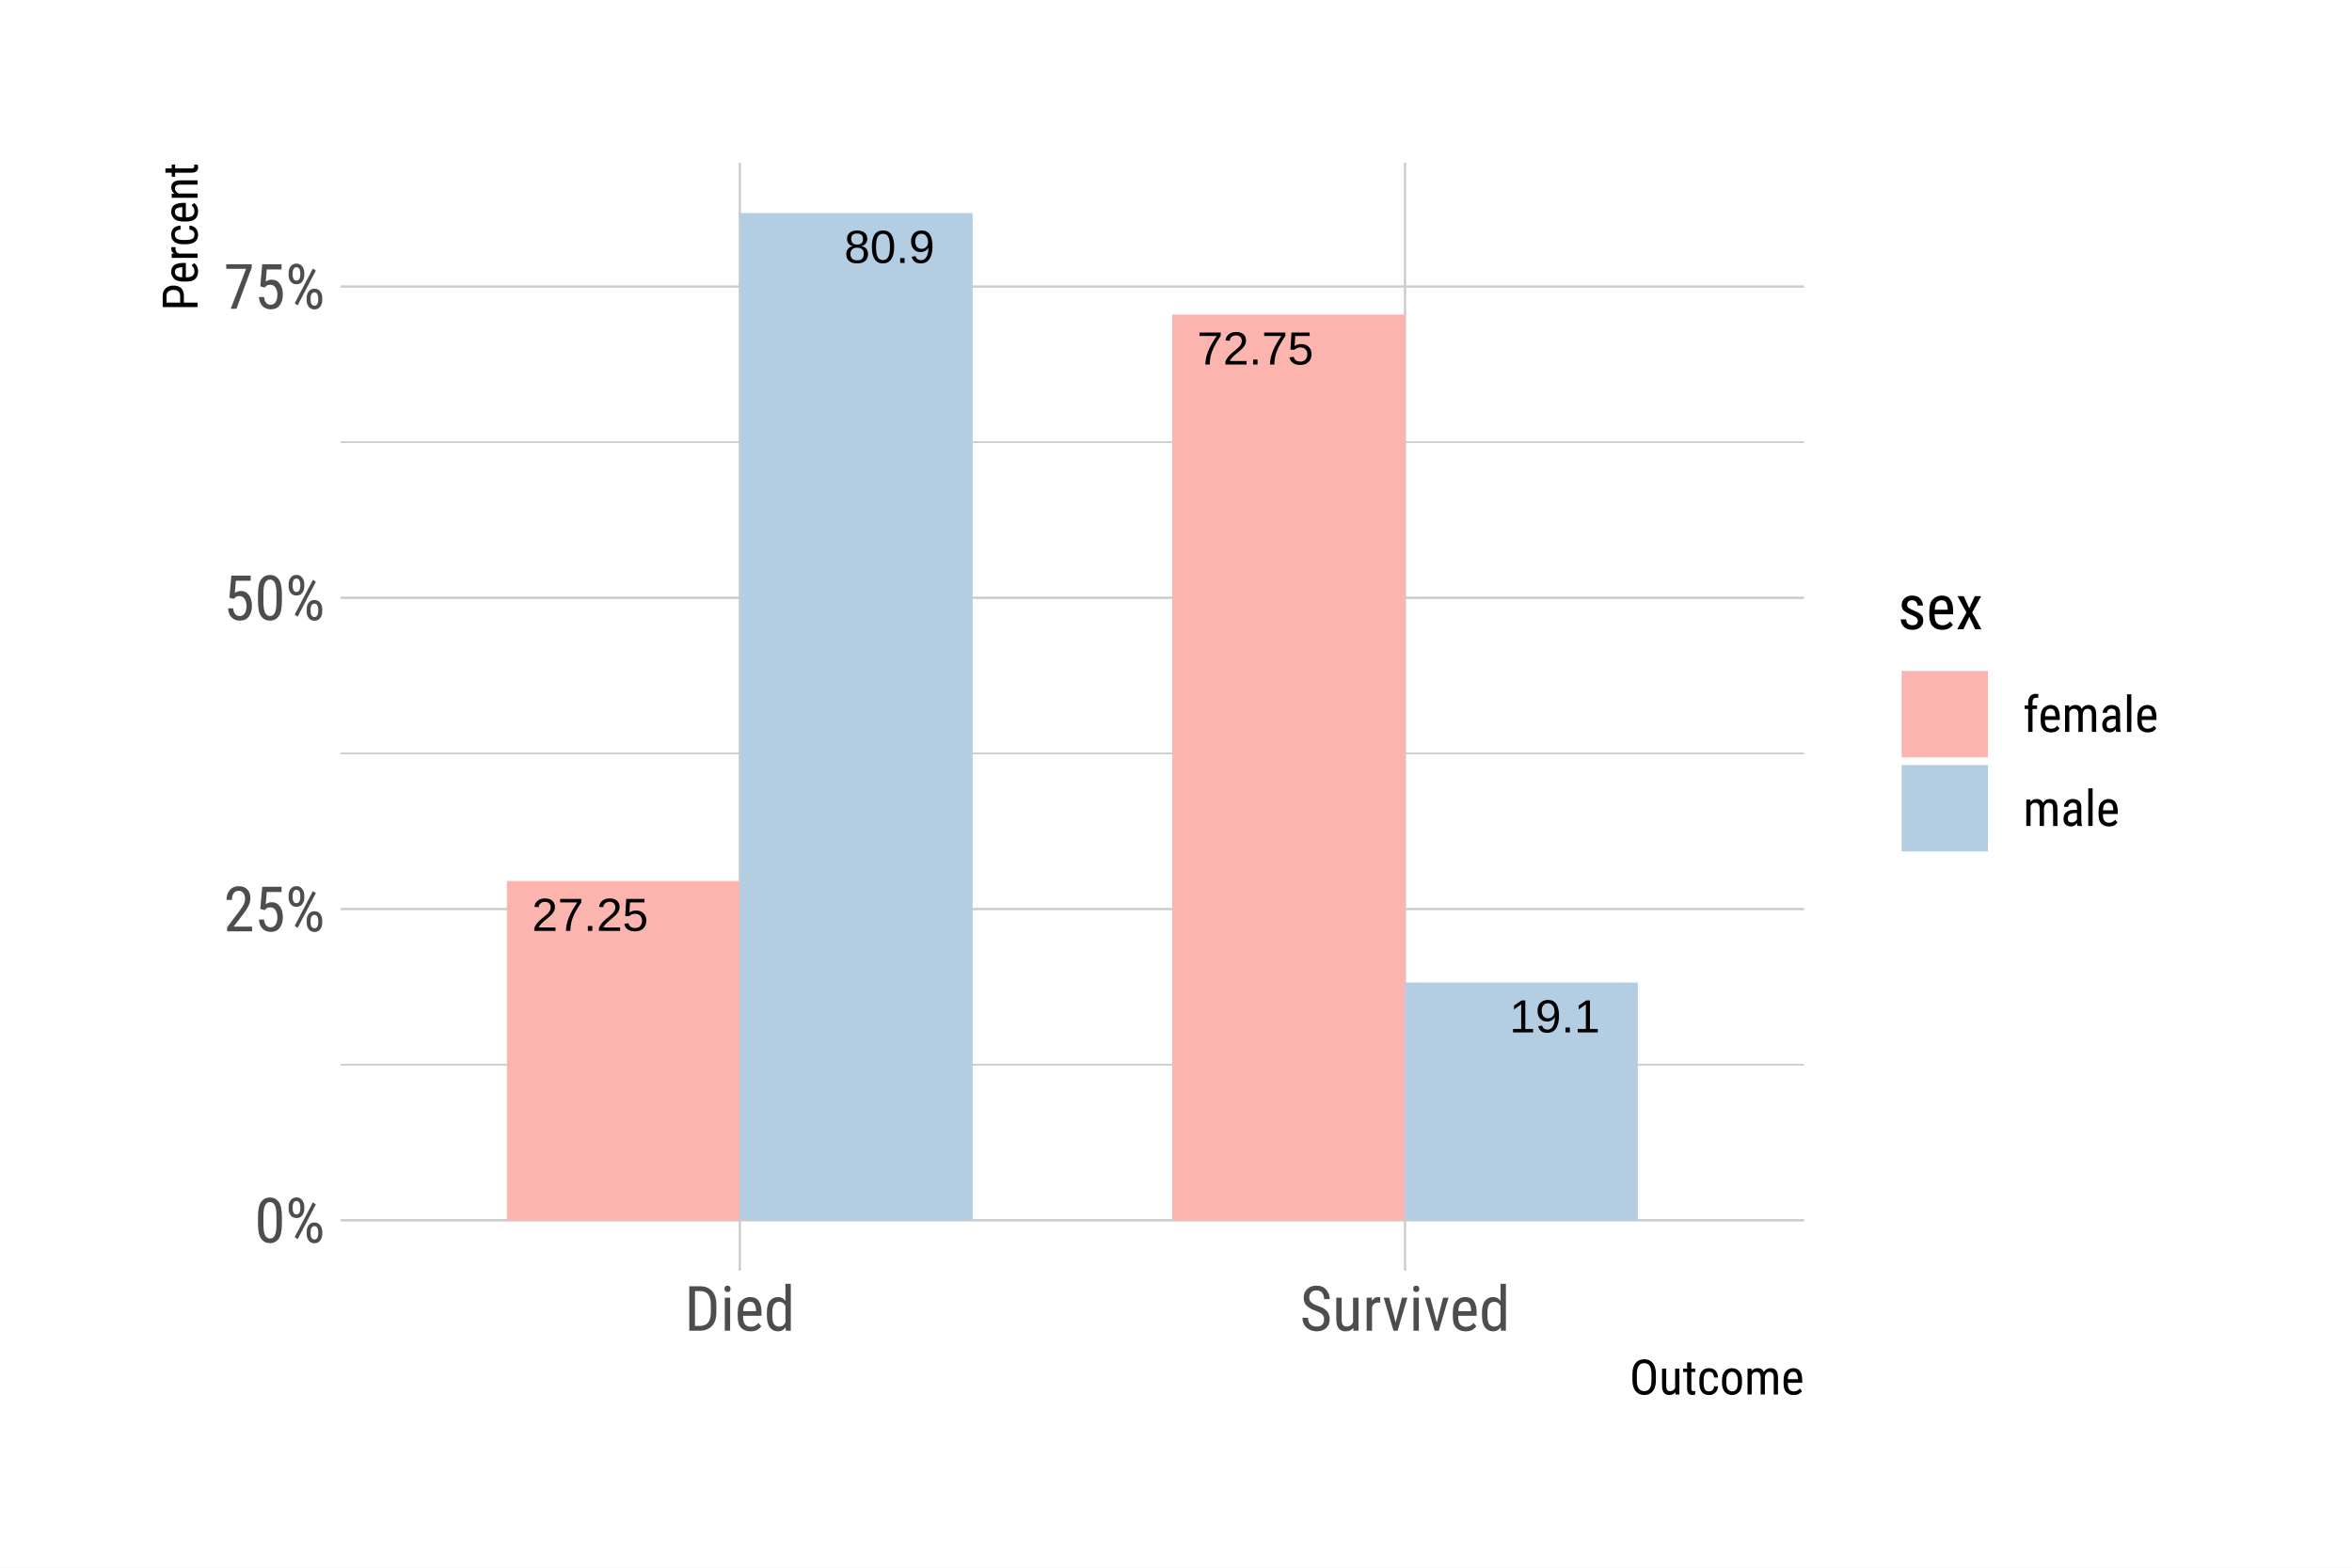
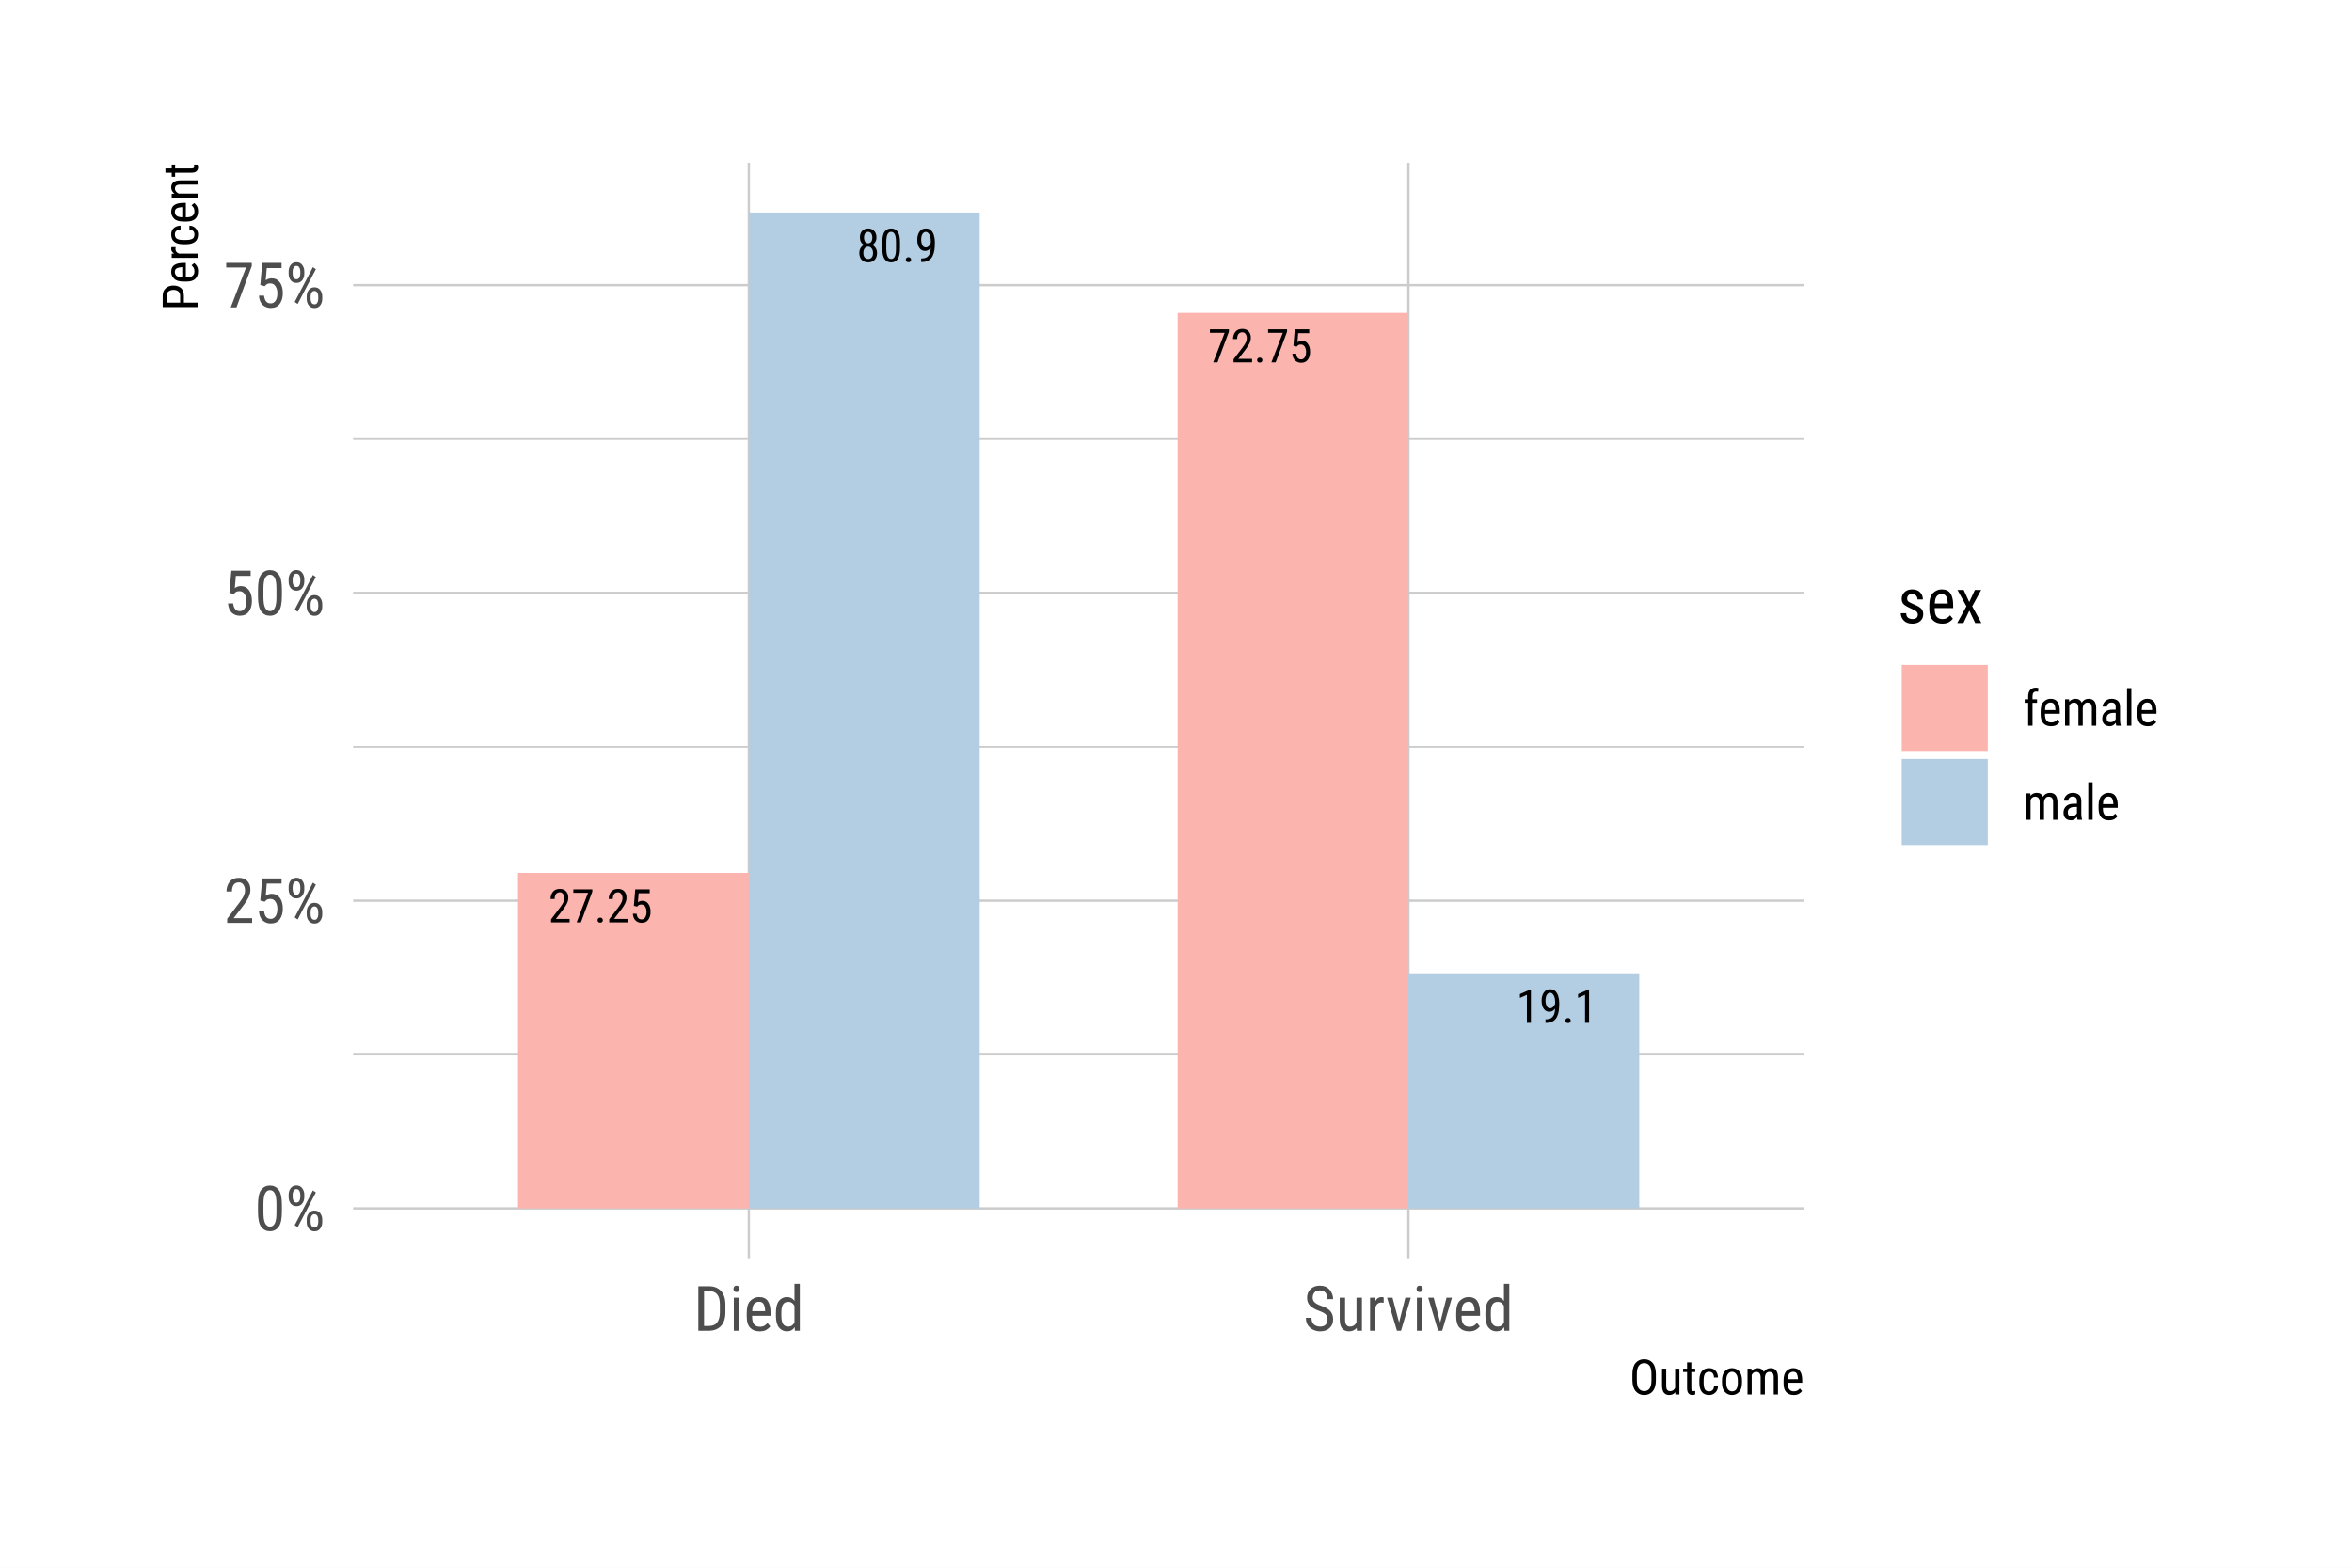
<svg xmlns="http://www.w3.org/2000/svg" width="432.00pt" height="288.00pt" viewBox="0 0 432.00 288.00">
  <g class="svglite">
    <defs>
      <style type="text/css">
    .svglite line, .svglite polyline, .svglite polygon, .svglite path, .svglite rect, .svglite circle {
      fill: none;
      stroke: #000000;
      stroke-linecap: round;
      stroke-linejoin: round;
      stroke-miterlimit: 10.00;
    }
    .svglite text {
      white-space: pre;
    }
    .svglite g.glyphgroup path {
      fill: inherit;
      stroke: none;
    }
  </style>
    </defs>
    <rect width="100%" height="100%" style="stroke: none; fill: #FFFFFF;" />
    <defs>
      <clipPath id="cpMC4wMHw0MzIuMDB8MC4wMHwyODguMDA=">
        <rect x="0.00" y="0.00" width="432.00" height="288.00" />
      </clipPath>
    </defs>
    <g clip-path="url(#cpMC4wMHw0MzIuMDB8MC4wMHwyODguMDA=)">
- </g>
+       <rect x="0.00" y="0.00" width="432.00" height="288.00" style="stroke-width: 1.12; stroke: none; fill: #FFFFFF;" />
+     </g>
    <defs>
-       <clipPath id="cpNjIuNTZ8MzMxLjM4fDI5Ljg5fDIzMy40Mw==">
-         <rect x="62.56" y="29.89" width="268.81" height="203.55" />
+       <clipPath id="cpNjQuODZ8MzMxLjM4fDI5Ljg5fDIzMS4xNA==">
+         <rect x="64.86" y="29.89" width="266.52" height="201.25" />
      </clipPath>
    </defs>
-     <g clip-path="url(#cpNjIuNTZ8MzMxLjM4fDI5Ljg5fDIzMy40Mw==)">
-       <polyline points="62.56,195.59 331.38,195.59 " style="stroke-width: 0.32; stroke: #CCCCCC; stroke-linecap: butt;" />
-       <polyline points="62.56,138.41 331.38,138.41 " style="stroke-width: 0.32; stroke: #CCCCCC; stroke-linecap: butt;" />
-       <polyline points="62.56,81.23 331.38,81.23 " style="stroke-width: 0.32; stroke: #CCCCCC; stroke-linecap: butt;" />
-       <polyline points="62.56,224.18 331.38,224.18 " style="stroke-width: 0.43; stroke: #CCCCCC; stroke-linecap: butt;" />
-       <polyline points="62.56,167.00 331.38,167.00 " style="stroke-width: 0.43; stroke: #CCCCCC; stroke-linecap: butt;" />
-       <polyline points="62.56,109.82 331.38,109.82 " style="stroke-width: 0.43; stroke: #CCCCCC; stroke-linecap: butt;" />
-       <polyline points="62.56,52.64 331.38,52.64 " style="stroke-width: 0.43; stroke: #CCCCCC; stroke-linecap: butt;" />
-       <polyline points="135.88,233.43 135.88,29.89 " style="stroke-width: 0.43; stroke: #CCCCCC; stroke-linecap: butt;" />
-       <polyline points="258.06,233.43 258.06,29.89 " style="stroke-width: 0.43; stroke: #CCCCCC; stroke-linecap: butt;" />
-       <rect x="93.11" y="161.85" width="42.77" height="62.33" style="stroke-width: 1.07; stroke: none; stroke-linecap: butt; stroke-linejoin: miter; fill: #FBB4AE;" />
-       <rect x="215.30" y="57.79" width="42.77" height="166.39" style="stroke-width: 1.07; stroke: none; stroke-linecap: butt; stroke-linejoin: miter; fill: #FBB4AE;" />
-       <rect x="135.88" y="39.14" width="42.77" height="185.04" style="stroke-width: 1.07; stroke: none; stroke-linecap: butt; stroke-linejoin: miter; fill: #B3CDE3;" />
-       <rect x="258.06" y="180.50" width="42.77" height="43.68" style="stroke-width: 1.07; stroke: none; stroke-linecap: butt; stroke-linejoin: miter; fill: #B3CDE3;" />
-       <text x="108.38" y="171.02" text-anchor="middle" style="font-size: 8.54px; font-family: &quot;Arial&quot;;" textLength="21.38px" lengthAdjust="spacingAndGlyphs">27.25</text>
-       <text x="230.57" y="66.96" text-anchor="middle" style="font-size: 8.54px; font-family: &quot;Arial&quot;;" textLength="21.38px" lengthAdjust="spacingAndGlyphs">72.75</text>
-       <text x="163.37" y="48.31" text-anchor="middle" style="font-size: 8.54px; font-family: &quot;Arial&quot;;" textLength="16.62px" lengthAdjust="spacingAndGlyphs">80.9</text>
-       <text x="285.56" y="189.67" text-anchor="middle" style="font-size: 8.54px; font-family: &quot;Arial&quot;;" textLength="16.62px" lengthAdjust="spacingAndGlyphs">19.1</text>
+     <g clip-path="url(#cpNjQuODZ8MzMxLjM4fDI5Ljg5fDIzMS4xNA==)">
+       <polyline points="64.86,193.73 331.38,193.73 " style="stroke-width: 0.32; stroke: #CCCCCC; stroke-linecap: butt;" />
+       <polyline points="64.86,137.19 331.38,137.19 " style="stroke-width: 0.32; stroke: #CCCCCC; stroke-linecap: butt;" />
+       <polyline points="64.86,80.65 331.38,80.65 " style="stroke-width: 0.32; stroke: #CCCCCC; stroke-linecap: butt;" />
+       <polyline points="64.86,221.99 331.38,221.99 " style="stroke-width: 0.43; stroke: #CCCCCC; stroke-linecap: butt;" />
+       <polyline points="64.86,165.46 331.38,165.46 " style="stroke-width: 0.43; stroke: #CCCCCC; stroke-linecap: butt;" />
+       <polyline points="64.86,108.92 331.38,108.92 " style="stroke-width: 0.43; stroke: #CCCCCC; stroke-linecap: butt;" />
+       <polyline points="64.86,52.38 331.38,52.38 " style="stroke-width: 0.43; stroke: #CCCCCC; stroke-linecap: butt;" />
+       <polyline points="137.54,231.14 137.54,29.89 " style="stroke-width: 0.43; stroke: #CCCCCC; stroke-linecap: butt;" />
+       <polyline points="258.69,231.14 258.69,29.89 " style="stroke-width: 0.43; stroke: #CCCCCC; stroke-linecap: butt;" />
+       <rect x="95.14" y="160.36" width="42.40" height="61.63" style="stroke-width: 1.12; stroke: none; stroke-linecap: butt; stroke-linejoin: miter; fill: #FBB4AE;" />
+       <rect x="216.29" y="57.48" width="42.40" height="164.52" style="stroke-width: 1.12; stroke: none; stroke-linecap: butt; stroke-linejoin: miter; fill: #FBB4AE;" />
+       <rect x="137.54" y="39.04" width="42.40" height="182.96" style="stroke-width: 1.12; stroke: none; stroke-linecap: butt; stroke-linejoin: miter; fill: #B3CDE3;" />
+       <rect x="258.69" y="178.80" width="42.40" height="43.19" style="stroke-width: 1.12; stroke: none; stroke-linecap: butt; stroke-linejoin: miter; fill: #B3CDE3;" />
+       <text x="110.29" y="169.45" text-anchor="middle" style="font-size: 8.54px; font-family: &quot;Roboto Condensed&quot;;" textLength="19.12px" lengthAdjust="spacingAndGlyphs">27.25</text>
+       <text x="231.43" y="66.57" text-anchor="middle" style="font-size: 8.54px; font-family: &quot;Roboto Condensed&quot;;" textLength="19.12px" lengthAdjust="spacingAndGlyphs">72.75</text>
+       <text x="164.80" y="48.13" text-anchor="middle" style="font-size: 8.54px; font-family: &quot;Roboto Condensed&quot;;" textLength="14.91px" lengthAdjust="spacingAndGlyphs">80.9</text>
+       <text x="285.95" y="187.90" text-anchor="middle" style="font-size: 8.54px; font-family: &quot;Roboto Condensed&quot;;" textLength="14.91px" lengthAdjust="spacingAndGlyphs">19.1</text>
    </g>
    <g clip-path="url(#cpMC4wMHw0MzIuMDB8MC4wMHwyODguMDA=)">
-       <text x="59.70" y="228.27" text-anchor="end" style="font-size: 11.50px;fill: #4D4D4D; font-family: &quot;Roboto Condensed&quot;;" textLength="12.95px" lengthAdjust="spacingAndGlyphs">0%</text>
-       <text x="59.70" y="171.09" text-anchor="end" style="font-size: 11.50px;fill: #4D4D4D; font-family: &quot;Roboto Condensed&quot;;" textLength="18.62px" lengthAdjust="spacingAndGlyphs">25%</text>
-       <text x="59.70" y="113.91" text-anchor="end" style="font-size: 11.50px;fill: #4D4D4D; font-family: &quot;Roboto Condensed&quot;;" textLength="18.62px" lengthAdjust="spacingAndGlyphs">50%</text>
-       <text x="59.70" y="56.72" text-anchor="end" style="font-size: 11.50px;fill: #4D4D4D; font-family: &quot;Roboto Condensed&quot;;" textLength="18.62px" lengthAdjust="spacingAndGlyphs">75%</text>
-       <text x="135.88" y="244.47" text-anchor="middle" style="font-size: 11.50px;fill: #4D4D4D; font-family: &quot;Roboto Condensed&quot;;" textLength="20.30px" lengthAdjust="spacingAndGlyphs">Died</text>
-       <text x="258.06" y="244.47" text-anchor="middle" style="font-size: 11.50px;fill: #4D4D4D; font-family: &quot;Roboto Condensed&quot;;" textLength="38.61px" lengthAdjust="spacingAndGlyphs">Survived</text>
+       <text x="59.70" y="226.08" text-anchor="end" style="font-size: 11.50px;fill: #4D4D4D; font-family: &quot;Roboto Condensed&quot;;" textLength="12.95px" lengthAdjust="spacingAndGlyphs">0%</text>
+       <text x="59.70" y="169.54" text-anchor="end" style="font-size: 11.50px;fill: #4D4D4D; font-family: &quot;Roboto Condensed&quot;;" textLength="18.62px" lengthAdjust="spacingAndGlyphs">25%</text>
+       <text x="59.70" y="113.01" text-anchor="end" style="font-size: 11.50px;fill: #4D4D4D; font-family: &quot;Roboto Condensed&quot;;" textLength="18.62px" lengthAdjust="spacingAndGlyphs">50%</text>
+       <text x="59.70" y="56.47" text-anchor="end" style="font-size: 11.50px;fill: #4D4D4D; font-family: &quot;Roboto Condensed&quot;;" textLength="18.62px" lengthAdjust="spacingAndGlyphs">75%</text>
+       <text x="137.54" y="244.47" text-anchor="middle" style="font-size: 11.50px;fill: #4D4D4D; font-family: &quot;Roboto Condensed&quot;;" textLength="20.30px" lengthAdjust="spacingAndGlyphs">Died</text>
+       <text x="258.69" y="244.47" text-anchor="middle" style="font-size: 11.50px;fill: #4D4D4D; font-family: &quot;Roboto Condensed&quot;;" textLength="38.61px" lengthAdjust="spacingAndGlyphs">Survived</text>
      <text x="331.38" y="256.19" text-anchor="end" style="font-size: 9.00px; font-family: &quot;Roboto Condensed&quot;;" textLength="32.06px" lengthAdjust="spacingAndGlyphs">Outcome</text>
      <text transform="translate(36.29,29.89) rotate(-90)" text-anchor="end" style="font-size: 9.00px; font-family: &quot;Roboto Condensed&quot;;" textLength="27.19px" lengthAdjust="spacingAndGlyphs">Percent</text>
-       <text x="348.56" y="115.60" style="font-size: 11.50px; font-family: &quot;Roboto Condensed&quot;;" textLength="15.67px" lengthAdjust="spacingAndGlyphs">sex</text>
-       <rect x="349.27" y="123.27" width="15.86" height="15.86" style="stroke-width: 1.07; stroke: none; stroke-linecap: butt; stroke-linejoin: miter; fill: #FBB4AE;" />
-       <rect x="349.27" y="140.55" width="15.86" height="15.86" style="stroke-width: 1.07; stroke: none; stroke-linecap: butt; stroke-linejoin: miter; fill: #B3CDE3;" />
-       <text x="371.57" y="134.46" style="font-size: 9.20px; font-family: &quot;Roboto Condensed&quot;;" textLength="24.81px" lengthAdjust="spacingAndGlyphs">female</text>
-       <text x="371.57" y="151.74" style="font-size: 9.20px; font-family: &quot;Roboto Condensed&quot;;" textLength="17.72px" lengthAdjust="spacingAndGlyphs">male</text>
+       <text x="348.56" y="114.46" style="font-size: 11.50px; font-family: &quot;Roboto Condensed&quot;;" textLength="15.67px" lengthAdjust="spacingAndGlyphs">sex</text>
+       <rect x="349.30" y="122.15" width="15.80" height="15.80" style="stroke-width: 1.12; stroke: none; stroke-linecap: butt; stroke-linejoin: miter; fill: #FBB4AE;" />
+       <rect x="349.30" y="139.43" width="15.80" height="15.80" style="stroke-width: 1.12; stroke: none; stroke-linecap: butt; stroke-linejoin: miter; fill: #B3CDE3;" />
+       <text x="371.57" y="133.32" style="font-size: 9.20px; font-family: &quot;Roboto Condensed&quot;;" textLength="24.81px" lengthAdjust="spacingAndGlyphs">female</text>
+       <text x="371.57" y="150.60" style="font-size: 9.20px; font-family: &quot;Roboto Condensed&quot;;" textLength="17.72px" lengthAdjust="spacingAndGlyphs">male</text>
    </g>
  </g>
</svg>
